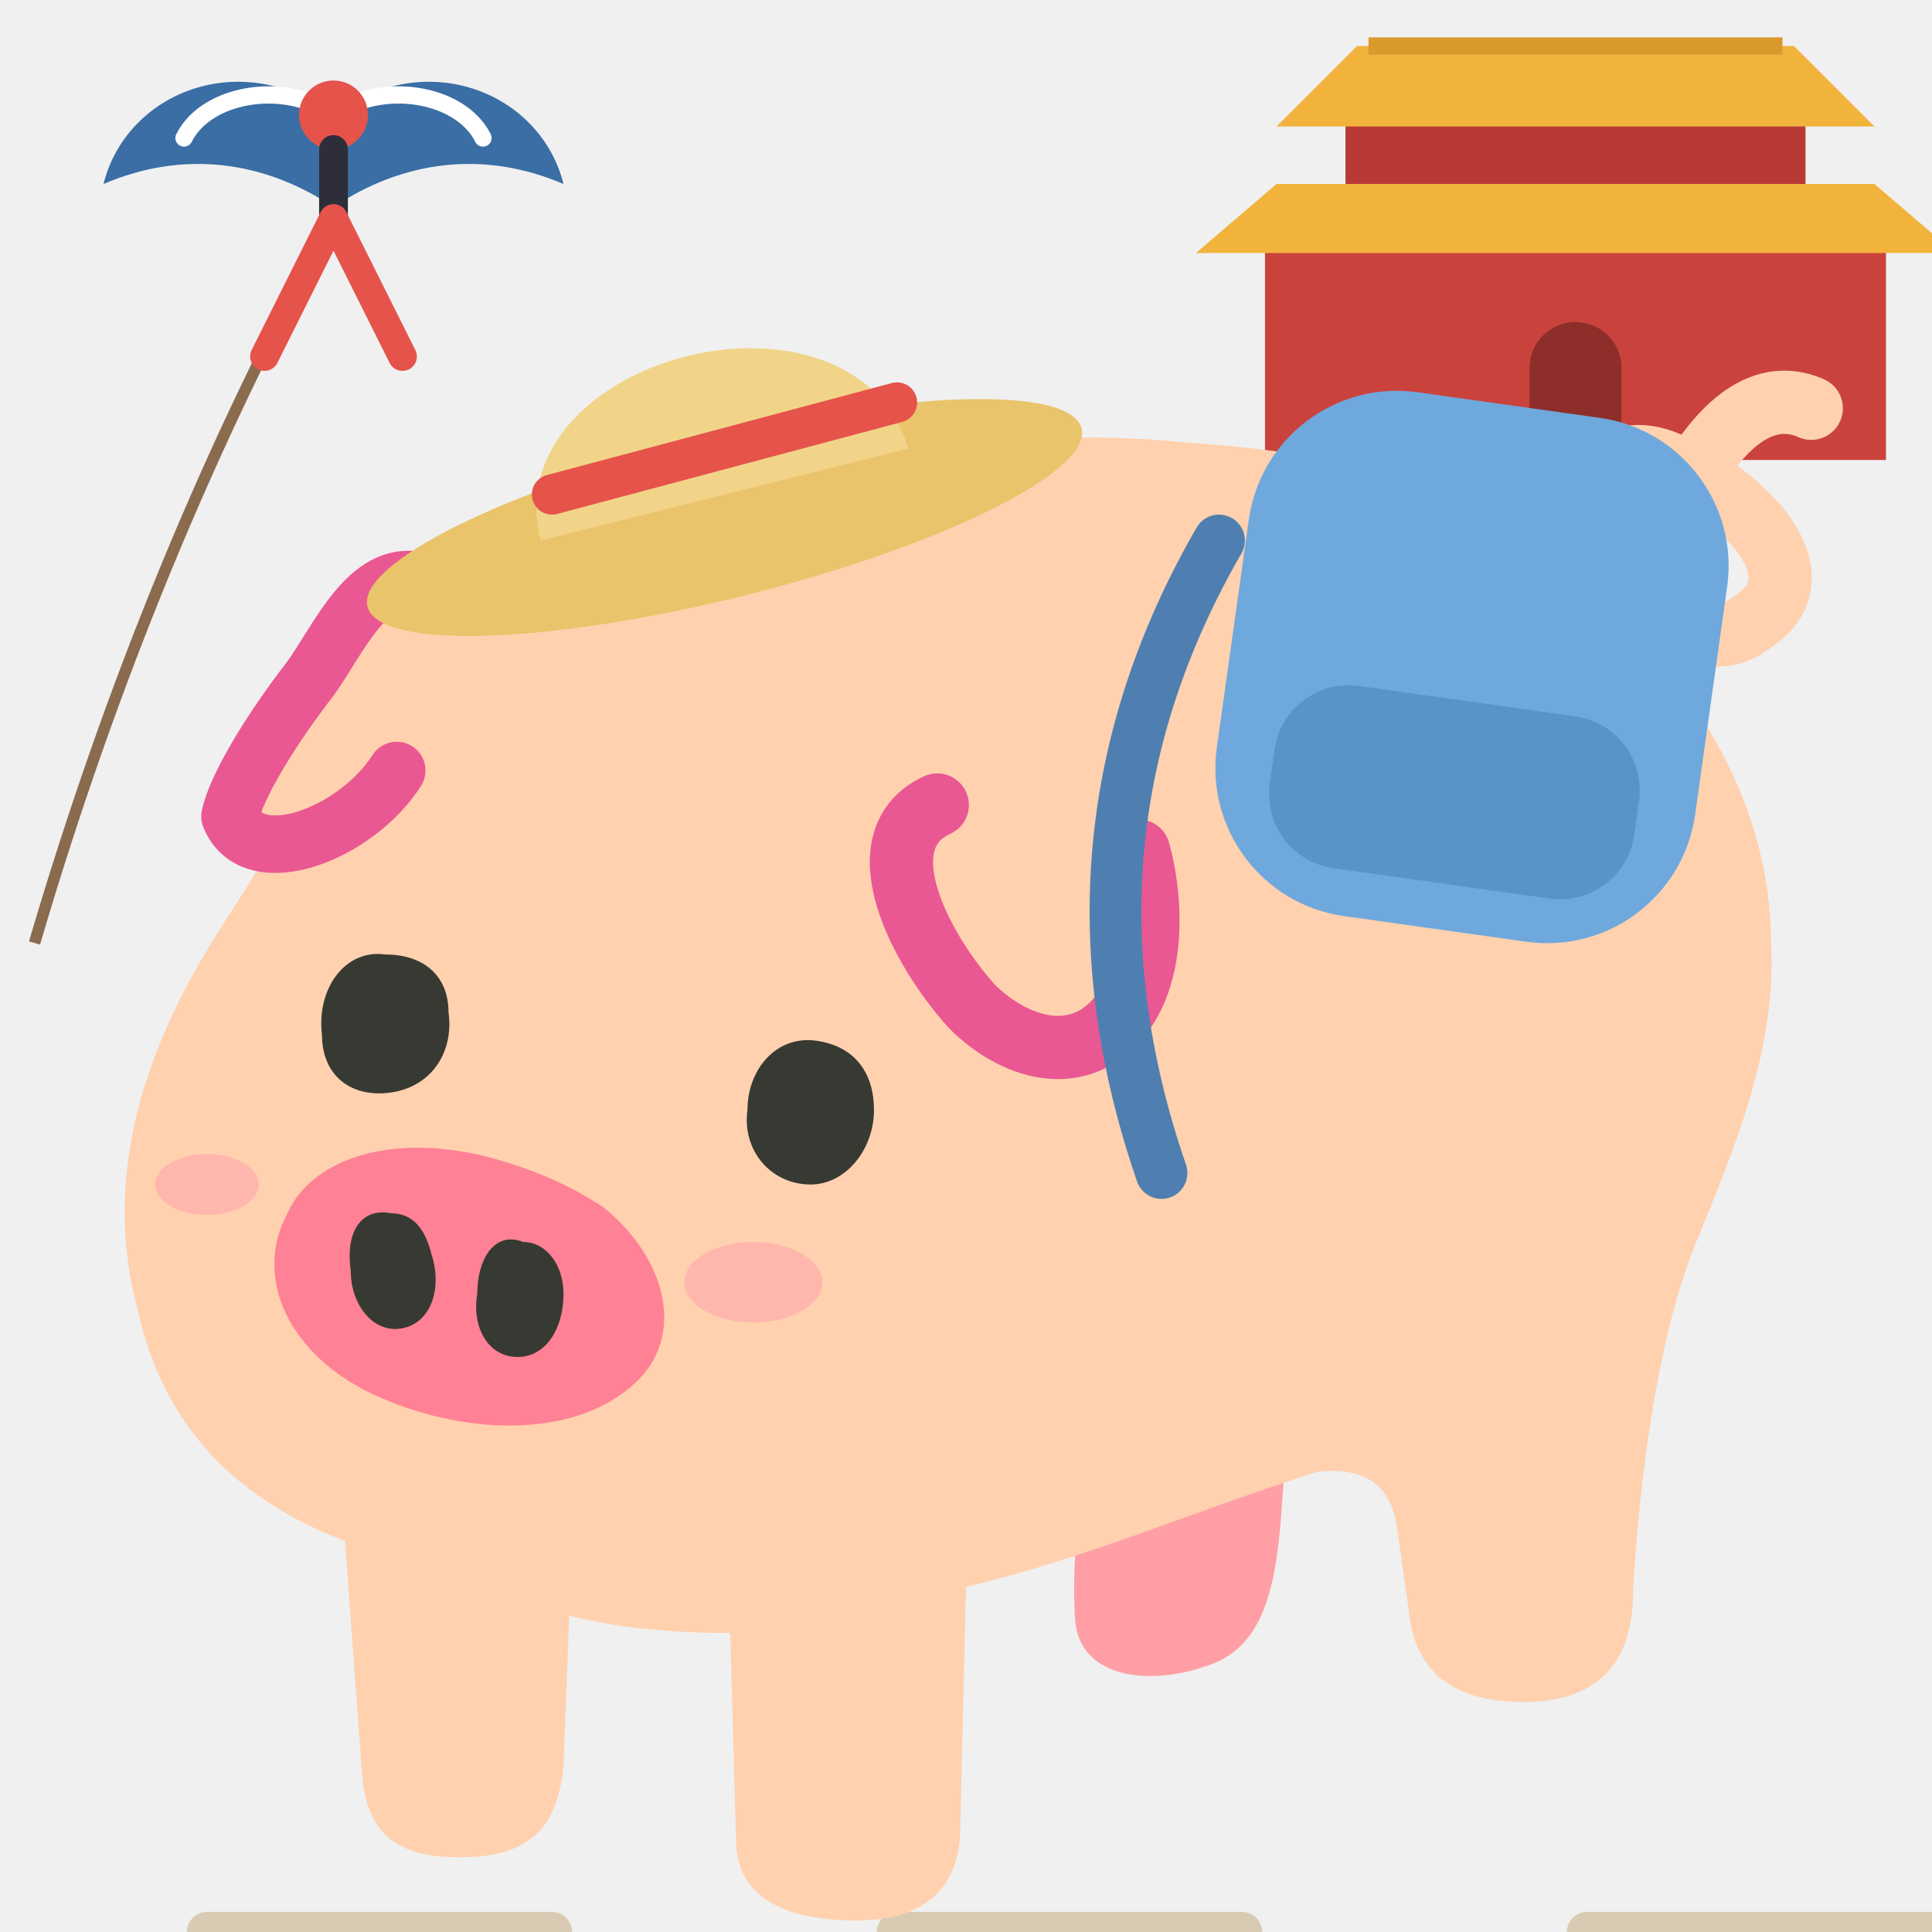
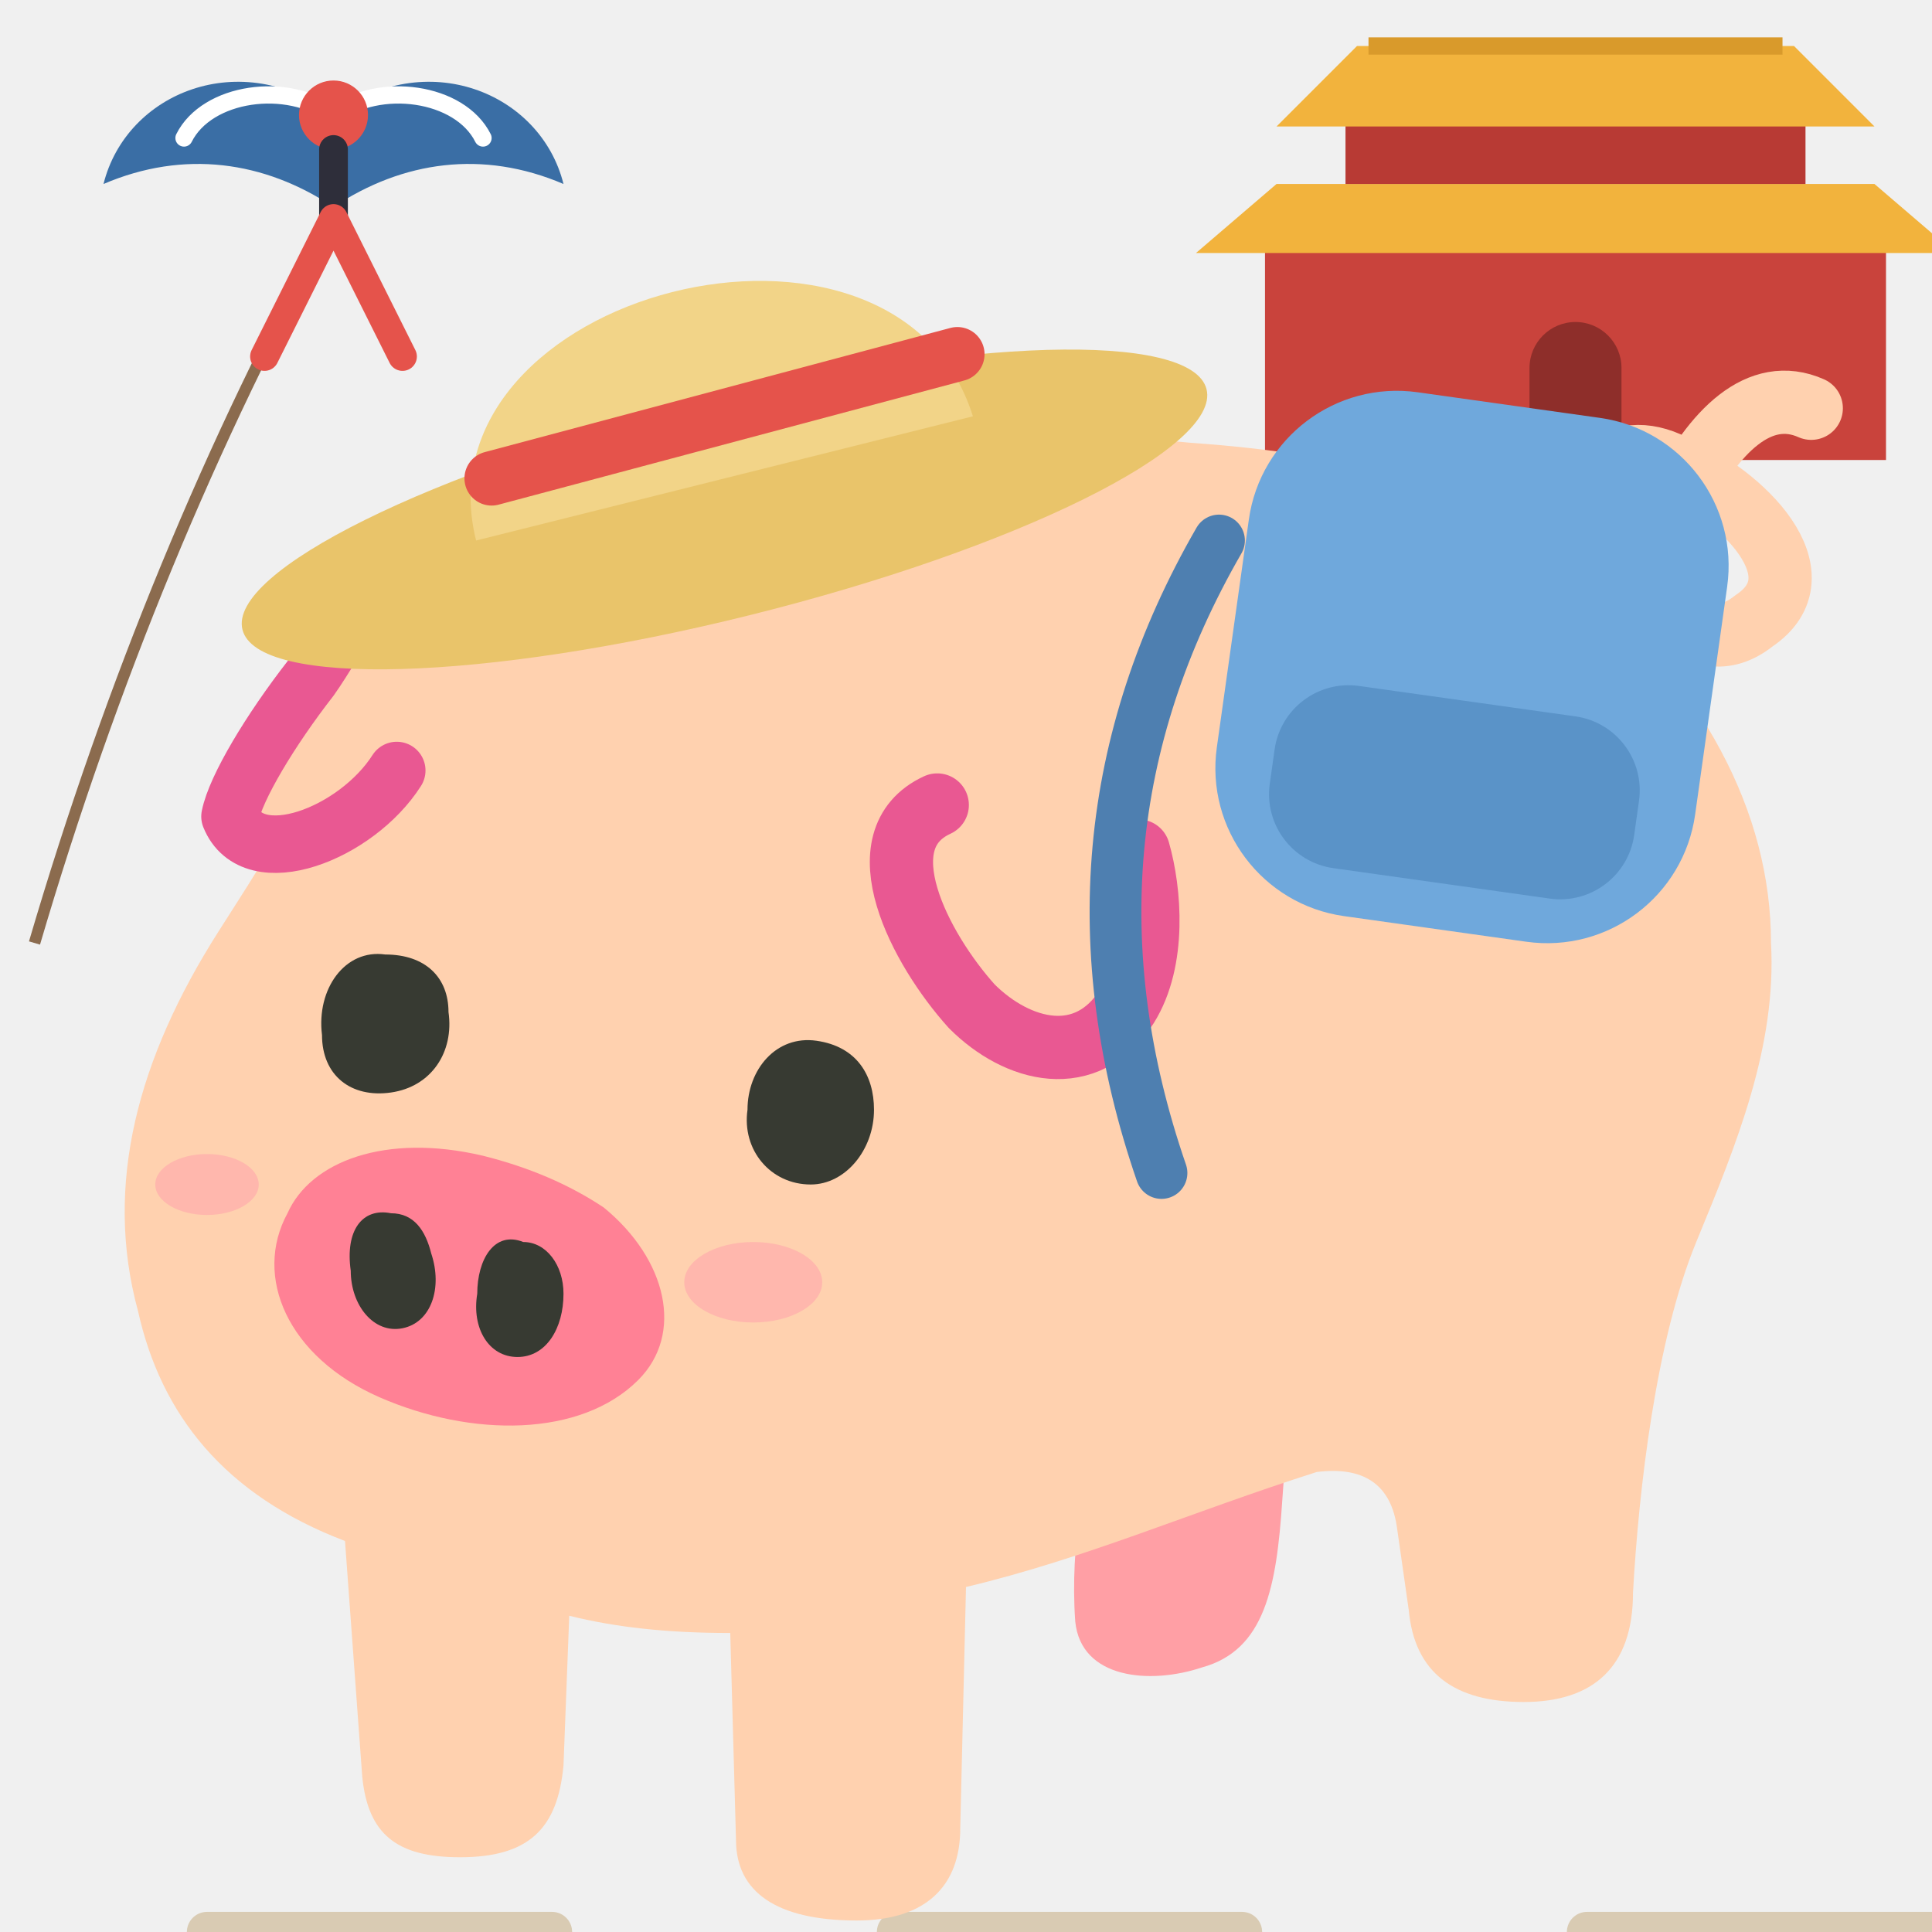
<svg xmlns="http://www.w3.org/2000/svg" viewBox="24 -36 336 336" width="128" height="128" role="img" aria-label="旅行 · 北京">
  <style>
    .eye{animation:blink 4.2s infinite;transform-box:fill-box;transform-origin:50% 50%}
    .tail{animation:wag 1.4s ease-in-out infinite;transform-origin:296px 64px}
    .ear2{animation:flick 5.2s ease-in-out infinite;transform-origin:205px 108px}
    @keyframes blink{0%,90%,100%{transform:scaleY(1)}93%{transform:scaleY(.1)}}
    @keyframes wag{50%{transform:rotate(14deg)}}
    @keyframes flick{0%,80%,100%{transform:rotate(0)}85%{transform:rotate(-12deg)}90%{transform:rotate(4deg)}}
    .walk{animation:walk .5s ease-in-out infinite;transform-origin:190px 298px}
    .road{animation:road 1.6s linear infinite}
    .tail{animation-duration:.5s}
    @keyframes walk{0%,100%{transform:translateY(0) rotate(0)}50%{transform:translateY(-8px) rotate(-1.5deg)}}
    @keyframes road{to{transform:translateX(120px)}}
    .kite{animation:kite 2.6s ease-in-out infinite;transform-origin:82px -6px}
    .ktail{animation:ktail .8s ease-in-out infinite;transform-origin:82px 2px}
    @keyframes kite{0%,100%{transform:translate(0,0) rotate(-6deg)}50%{transform:translate(8px,-6px) rotate(6deg)}}
    @keyframes ktail{50%{transform:skewX(14deg)}}
    @media (prefers-reduced-motion:reduce){*{animation:none!important}}
  </style>
  <rect x="244" y="4" width="108" height="40" fill="#C9433C" />
  <path d="M290 44V28a8 8 0 0 1 16 0V44Z" fill="#8E2E2A" />
  <path d="M232 8H364L350 -4H246Z" fill="#F2B33D" />
  <rect x="258" y="-16" width="80" height="12" fill="#B83A34" />
  <path d="M246 -14H350L336 -28H260Z" fill="#F2B33D" />
  <path d="M262 -28H334" fill="none" stroke="#D99A2B" stroke-width="3" />
  <path d="M82 2Q50 60 30 128" fill="none" stroke="#8B6B4E" stroke-width="2" />
  <g class="kite">
    <path d="M82 -16C66 -28 46 -20 42 -4C56 -10 70 -8 82 0C94 -8 108 -10 122 -4C118 -20 98 -28 82 -16Z" fill="#3A6EA5" />
    <path d="M82 -16C74 -22 60 -20 56 -12M82 -16C90 -22 104 -20 108 -12" fill="none" stroke="#FFFFFF" stroke-width="3" stroke-linecap="round" />
    <circle cx="82" cy="-16" r="6" fill="#E5534B" />
    <path d="M82 -10V2" fill="none" stroke="#2E2E3A" stroke-width="5" stroke-linecap="round" />
    <g class="ktail">
      <path d="M82 2L70 26M82 2L94 26" fill="none" stroke="#E5534B" stroke-width="5" stroke-linecap="round" />
    </g>
  </g>
  <g class="road">
    <path d="M-60 300H0M60 300H120M180 300H240M300 300H360M420 300H480" fill="none" stroke="#D9CBB3" stroke-width="7" stroke-linecap="round" />
  </g>
  <g class="walk">
    <g class="pig" stroke-linecap="round" stroke-linejoin="round">
      <path fill="#FF9FA5" d="M214 210C213 221 210 232 211 246C212 256 224 257 233 254C244 251 246 240 247 225L248 211Z" />
      <path class="tail" d="M294 62C298 47 305 40 315 45C327 50 341 64 329 72C319 80 309 67 316 51C322 39 330 31 339 35" fill="none" stroke="#FFD1AF" stroke-width="11" />
      <path fill="#FFD1AF" d="M110 70C155 46 192 37 231 41C259 43 279 48 298 64C320 83 332 105 332 128C333 146 326 163 319 180C312 197 309 223 308 241C308 254 301 260 289 260C277 260 270 255 269 244L267 230C266 222 261 219 253 220C231 227 213 235 192 240L191 282C191 292 185 298 173 298C159 298 152 293 152 284L151 248C140 248 131 247 123 245L122 271C121 282 116 287 104 287C93 287 88 283 87 273L84 232C63 224 52 210 48 192C42 170 48 148 62 126C69 115 75 106 80 94C87 79 96 68 110 70Z" />
      <path fill="#FFD1AF" d="M63 107C64 97 75 81 84 68C90 58 102 58 108 66L115 87L90 113Z" />
      <path class="ear1" d="M97 65C88 63 83 75 78 82C71 91 65 101 64 106C68 116 86 109 93 98" fill="none" stroke="#E95892" stroke-width="10" />
      <path class="ear2" d="M187 104C174 110 184 129 193 139C201 147 213 150 220 139C225 131 224 119 222 112" fill="none" stroke="#E95892" stroke-width="11" />
      <path class="eye" fill="#373A32" d="M91 130C84 129 79 136 80 144C80 151 85 155 92 154C99 153 103 147 102 140C102 134 98 130 91 130Z" />
      <path class="eye" fill="#373A32" d="M166 145C159 144 154 150 154 157C153 164 158 170 165 170C171 170 176 164 176 157C176 151 173 146 166 145Z" />
      <g class="snout">
        <path fill="#FF8195" d="M108 165C91 161 78 166 74 175C68 186 74 200 90 207C106 214 125 214 135 204C143 196 140 183 129 174C123 170 116 167 108 165Z" />
        <path fill="#373A32" d="M92 175C87 174 84 178 85 185C85 191 89 196 94 195C99 194 101 188 99 182C98 178 96 175 92 175Z" />
        <path fill="#373A32" d="M115 180C110 178 107 183 107 189C106 195 109 200 114 200C119 200 122 195 122 189C122 184 119 180 115 180Z" />
      </g>
      <ellipse class="blush" cx="155" cy="187" rx="12" ry="7" fill="#FFAFAC" opacity=".75" />
      <ellipse class="blush" cx="60" cy="170" rx="9" ry="5.3" fill="#FFAFAC" opacity=".75" />
      <g class="wear" data-occupies="head" />
      <path d="M236 58Q206 110 226 168" fill="none" stroke="#4E7FB0" stroke-width="9" />
      <rect x="238" y="34" width="84" height="92" rx="26" fill="#6FA8DC" transform="rotate(8 280 80)" />
      <rect x="248" y="86" width="64" height="32" rx="13" fill="#5A93C8" transform="rotate(8 280 80)" />
-       <ellipse cx="150" cy="54" rx="64" ry="14" fill="#E9C46A" transform="rotate(-14 150 54)" />
-       <path d="M118 58C110 26 172 10 182 42Z" fill="#F2D488" />
-       <path d="M120 50L180 34" fill="none" stroke="#E5534B" stroke-width="7" />
+       <g transform="translate(150 58) scale(1.35) translate(-150 -58)">
+         <ellipse cx="150" cy="54" rx="64" ry="14" fill="#E9C46A" transform="rotate(-14 150 54)" />
+         <path d="M118 58C110 26 172 10 182 42Z" fill="#F2D488" />
+         <path d="M120 50L180 34" fill="none" stroke="#E5534B" stroke-width="7" />
+       </g>
    </g>
  </g>
</svg>
